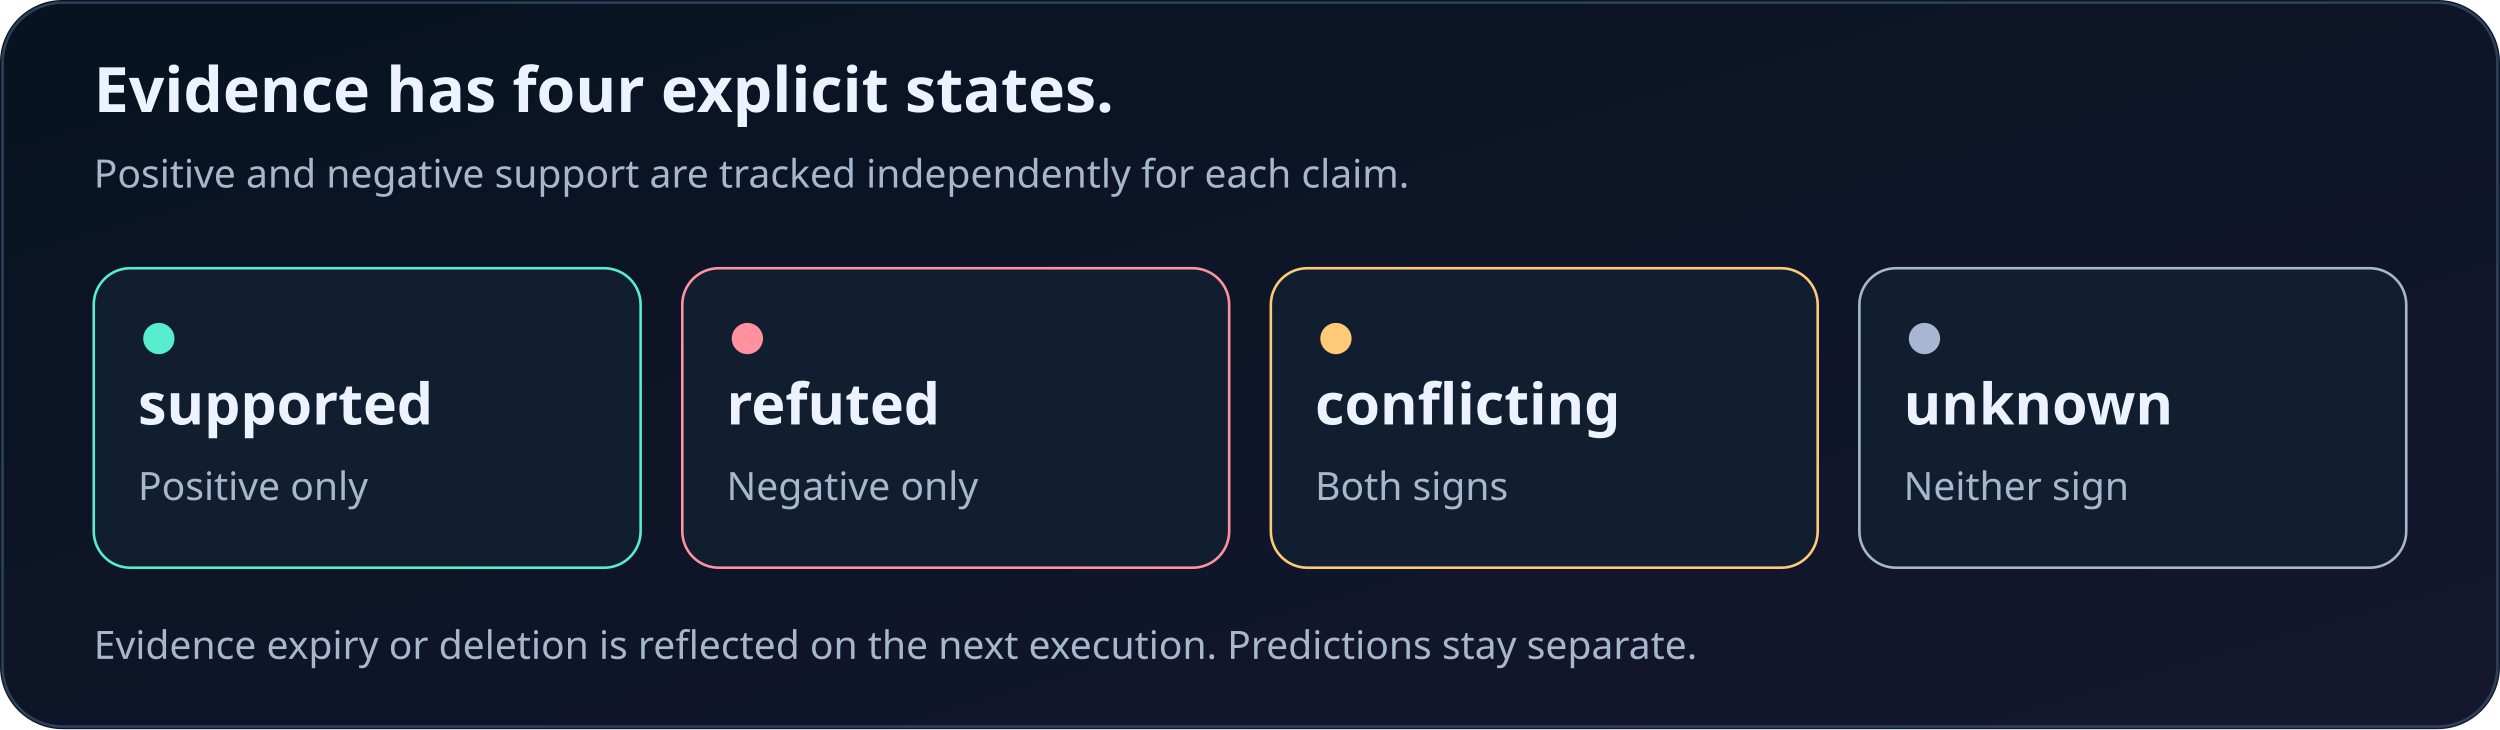
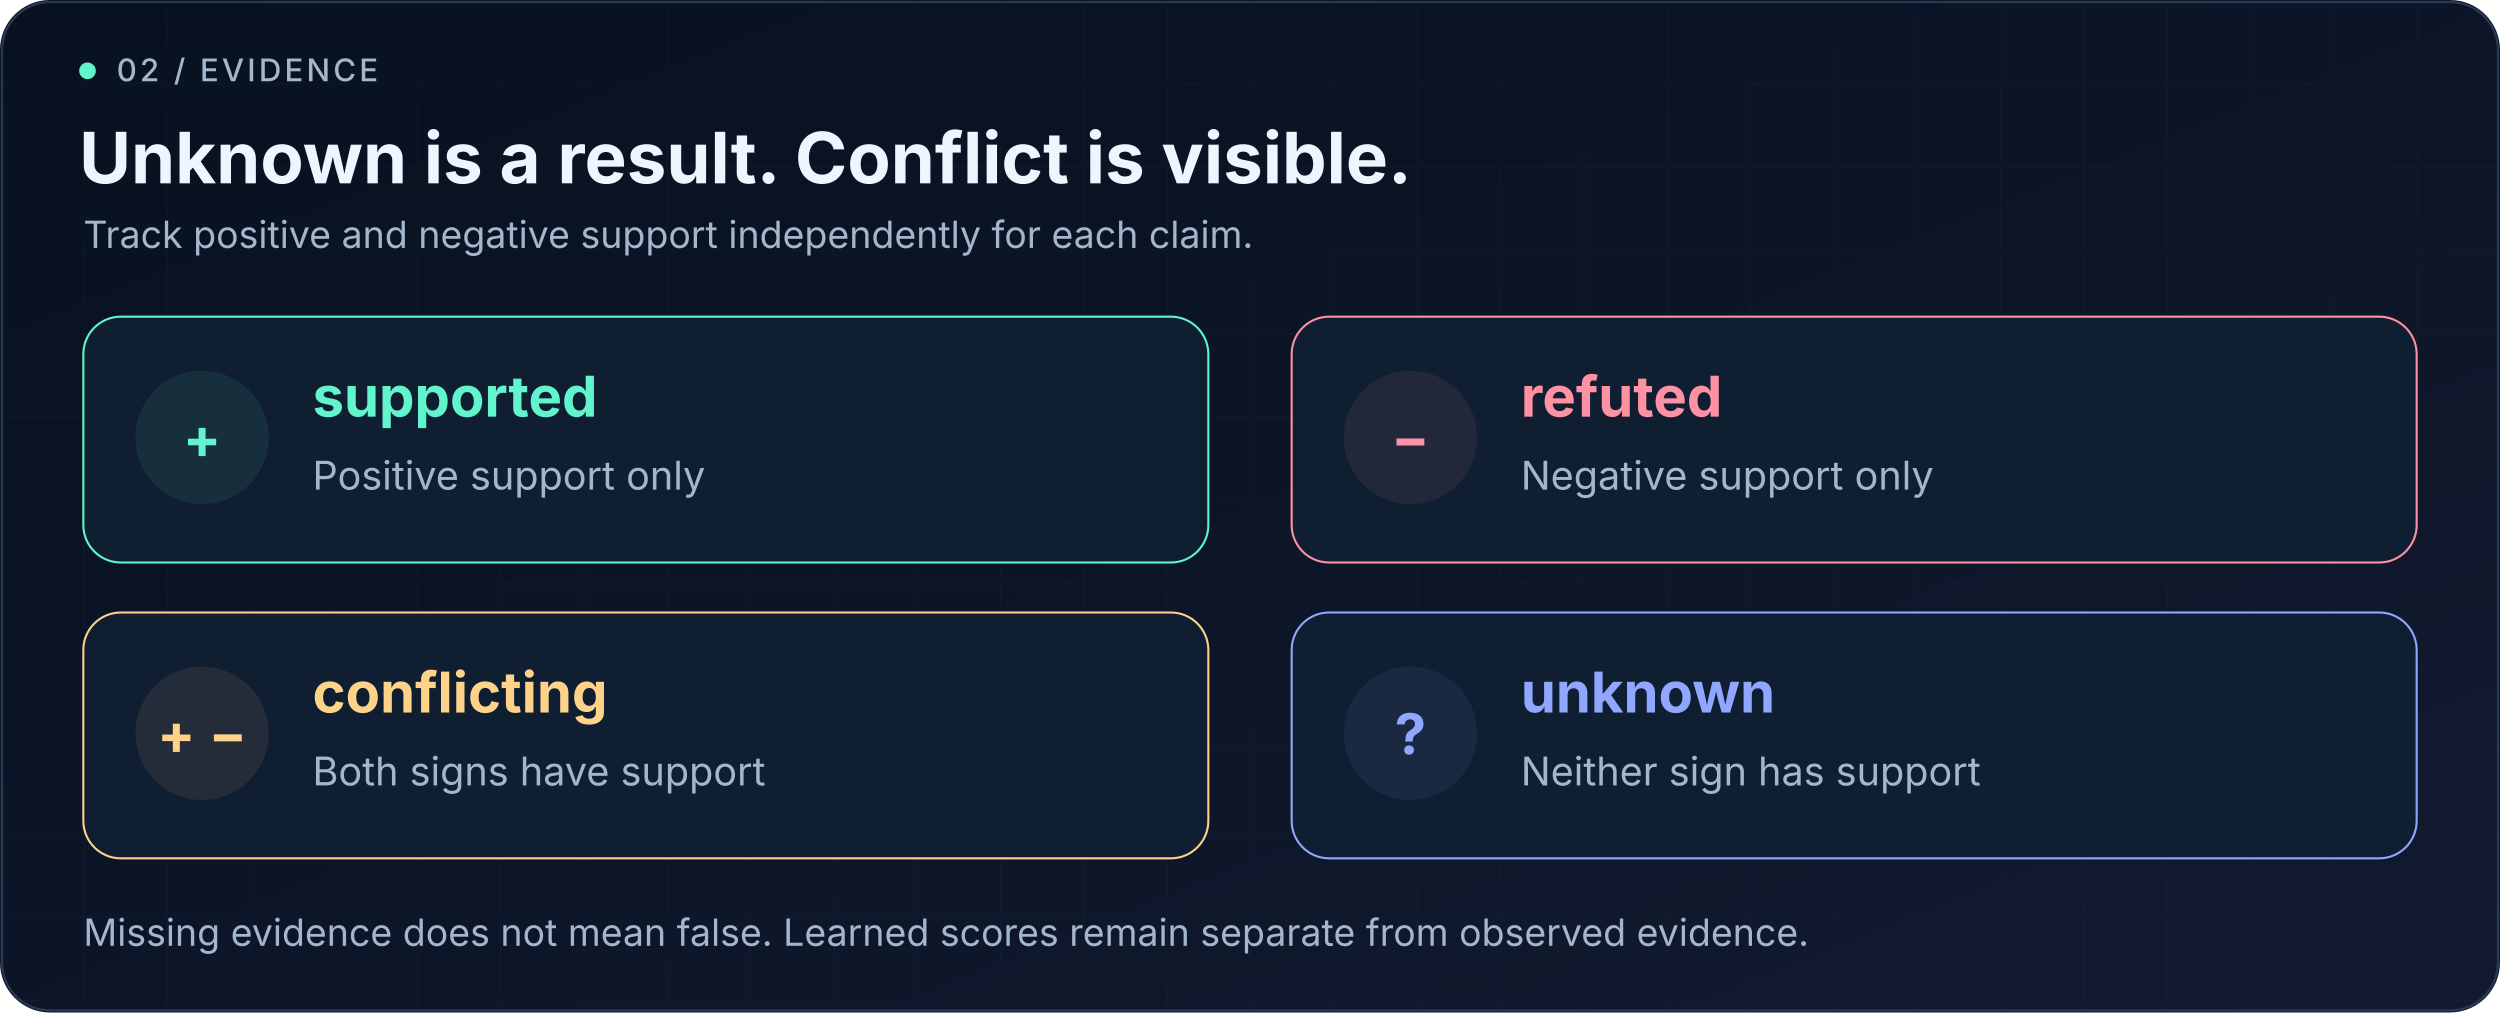
- <svg xmlns="http://www.w3.org/2000/svg" width="960" height="280" viewBox="0 0 960 280" role="img" aria-labelledby="title desc">
+ <svg xmlns="http://www.w3.org/2000/svg" width="1200" height="486" viewBox="0 0 1200 486" role="img" aria-labelledby="title desc">
  <defs>
-     <linearGradient id="bg" x2="1" y2="1">
-       <stop stop-color="#071321" />
-       <stop offset="1" stop-color="#15172e" />
+     <linearGradient id="bg" x1="0" y1="0" x2="1" y2="1">
+       <stop stop-color="#07111f" />
+       <stop offset="1" stop-color="#121a30" />
    </linearGradient>
-     <linearGradient id="ink">
-       <stop stop-color="#58edcf" />
-       <stop offset="1" stop-color="#95a7ff" />
+     <linearGradient id="accent">
+       <stop stop-color="#62f5cd" />
+       <stop offset="1" stop-color="#91a7ff" />
    </linearGradient>
+     <radialGradient id="halo">
+       <stop stop-color="#62f5cd" stop-opacity=".12" />
+       <stop offset="1" stop-color="#62f5cd" stop-opacity="0" />
+     </radialGradient>
+     <pattern id="grid" width="40" height="40" patternUnits="userSpaceOnUse">
+       <path d="M40 0H0V40" fill="none" stroke="#8ca9cf" stroke-opacity=".035" />
+     </pattern>
+     <marker id="arrow" viewBox="0 0 8 8" refX="7" refY="4" markerWidth="7" markerHeight="7" orient="auto-start-reverse">
+       <path d="M1 1L7 4L1 7" fill="none" stroke="#58738f" stroke-width="1.3" />
+     </marker>
  </defs>
-   <style>text{font-family:system-ui,Segoe UI,sans-serif;fill:#ecf3ff}.muted{fill:#a7b7ce}.line{stroke:#516b85;stroke-width:2;fill:none}.flow{stroke:#58edcf;stroke-width:3;fill:none;stroke-dasharray:8 22;animation:flow 5s linear infinite}.pulse{transform-box:fill-box;transform-origin:center;animation:pulse 4s ease-in-out infinite}@keyframes flow{to{stroke-dashoffset:-120}}@keyframes pulse{50%{opacity:.45;transform:scale(.88)}}@media(prefers-reduced-motion:reduce){.flow,.pulse{animation:none}}</style>
-   <rect width="960" height="280" rx="24" fill="url(#bg)" />
-   <rect x="1" y="1" width="958" height="278" rx="23" fill="none" stroke="#2c4057" />
-   <text x="36" y="43" font-size="24" font-weight="650">Evidence has four explicit states.</text>
-   <text x="36" y="72" font-size="15" class="muted">Positive and negative support are tracked independently for each claim.</text>
-   <rect x="36" y="103" width="210" height="115" rx="14" fill="#101e30" stroke="#58edcf" />
-   <circle class="pulse" cx="61" cy="130" r="6" fill="#58edcf" style="animation-delay:0.0s" />
-   <text x="53" y="163" font-size="22" font-weight="600">supported</text>
-   <text x="53" y="192" font-size="15" class="muted">Positive only</text>
-   <rect x="262" y="103" width="210" height="115" rx="14" fill="#101e30" stroke="#ff929e" />
-   <circle class="pulse" cx="287" cy="130" r="6" fill="#ff929e" style="animation-delay:0.6s" />
-   <text x="279" y="163" font-size="22" font-weight="600">refuted</text>
-   <text x="279" y="192" font-size="15" class="muted">Negative only</text>
-   <rect x="488" y="103" width="210" height="115" rx="14" fill="#101e30" stroke="#ffca78" />
-   <circle class="pulse" cx="513" cy="130" r="6" fill="#ffca78" style="animation-delay:1.2s" />
-   <text x="505" y="163" font-size="22" font-weight="600">conflicting</text>
-   <text x="505" y="192" font-size="15" class="muted">Both signs</text>
-   <rect x="714" y="103" width="210" height="115" rx="14" fill="#101e30" stroke="#a8b6d1" />
-   <circle class="pulse" cx="739" cy="130" r="6" fill="#a8b6d1" style="animation-delay:1.8s" />
-   <text x="731" y="163" font-size="22" font-weight="600">unknown</text>
-   <text x="731" y="192" font-size="15" class="muted">Neither sign</text>
-   <text x="36" y="253" font-size="15" class="muted">Evidence expiry or deletion is reflected on the next execution. Predictions stay separate.</text>
+   <style>
+  text{font-family:Inter,ui-sans-serif,system-ui,-apple-system,'Segoe UI',sans-serif}
+  .mono{font-family:ui-monospace,'SFMono-Regular',Consolas,monospace}
+  .flow{stroke-dasharray:7 24;animation:flow 6s linear infinite}
+  .pulse{transform-box:fill-box;transform-origin:center;animation:pulse 5s ease-in-out infinite}
+  .orbit{transform-box:fill-box;transform-origin:center;animation:orbit 40s linear infinite}
+  .highlight{animation:highlight 9s ease-in-out infinite}
+  .scan{stroke-dasharray:170 710;animation:scan 9s linear infinite}
+  @keyframes flow{to{stroke-dashoffset:-186}}
+  @keyframes pulse{0%,100%{transform:scale(.92)}50%{transform:scale(1.08)}}
+  @keyframes orbit{to{transform:rotate(360deg)}}
+  @keyframes highlight{0%,30%,100%{stroke-opacity:.35}10%,22%{stroke-opacity:1}}
+  @keyframes scan{to{stroke-dashoffset:-880}}
+  @media(prefers-reduced-motion:reduce){.flow,.pulse,.orbit,.highlight,.scan{animation:none;transform:none}}
+ </style>
+   <rect width="1200" height="486" rx="24" fill="url(#bg)" />
+   <rect width="1200" height="486" rx="24" fill="url(#grid)" />
+   <rect x="1" y="1" width="1198" height="484" rx="23" fill="none" stroke="#2a3a53" />
+   <circle cx="42" cy="34" r="4" fill="#62f5cd" />
+   <text x="56" y="39" font-size="15" font-weight="500" fill="#a4b6cc" letter-spacing="1.5">02 / EVIDENCE</text>
+   <text x="38" y="88" font-size="34" font-weight="650" fill="#edf5ff">Unknown is a result. Conflict is visible.</text>
+   <text x="40" y="119" font-size="18" font-weight="400" fill="#a4b6cc">Track positive and negative support independently for each claim.</text>
+   <rect x="40" y="152" width="540" height="118" rx="18" fill="#101e31" stroke="#62f5cd" class="highlight" style="animation-delay:0s" />
+   <circle cx="97" cy="210" r="32" fill="#62f5cd" opacity=".08" class="pulse" />
+   <text x="97" y="220" font-size="27" font-weight="700" fill="#62f5cd" text-anchor="middle">+</text>
+   <text x="150" y="200" font-size="27" font-weight="650" fill="#62f5cd">supported</text>
+   <text x="150" y="235" font-size="19" font-weight="400" fill="#a4b6cc">Positive support only</text>
+   <rect x="620" y="152" width="540" height="118" rx="18" fill="#101e31" stroke="#ff91a4" class="highlight" style="animation-delay:-2.25s" />
+   <circle cx="677" cy="210" r="32" fill="#ff91a4" opacity=".08" class="pulse" />
+   <text x="677" y="220" font-size="27" font-weight="700" fill="#ff91a4" text-anchor="middle">−</text>
+   <text x="730" y="200" font-size="27" font-weight="650" fill="#ff91a4">refuted</text>
+   <text x="730" y="235" font-size="19" font-weight="400" fill="#a4b6cc">Negative support only</text>
+   <rect x="40" y="294" width="540" height="118" rx="18" fill="#101e31" stroke="#ffd28a" class="highlight" style="animation-delay:-4.5s" />
+   <circle cx="97" cy="352" r="32" fill="#ffd28a" opacity=".08" class="pulse" />
+   <text x="97" y="362" font-size="27" font-weight="700" fill="#ffd28a" text-anchor="middle">+  −</text>
+   <text x="150" y="342" font-size="27" font-weight="650" fill="#ffd28a">conflicting</text>
+   <text x="150" y="377" font-size="19" font-weight="400" fill="#a4b6cc">Both signs have support</text>
+   <rect x="620" y="294" width="540" height="118" rx="18" fill="#101e31" stroke="#91a7ff" class="highlight" style="animation-delay:-6.75s" />
+   <circle cx="677" cy="352" r="32" fill="#91a7ff" opacity=".08" class="pulse" />
+   <text x="677" y="362" font-size="27" font-weight="700" fill="#91a7ff" text-anchor="middle">?</text>
+   <text x="730" y="342" font-size="27" font-weight="650" fill="#91a7ff">unknown</text>
+   <text x="730" y="377" font-size="19" font-weight="400" fill="#a4b6cc">Neither sign has support</text>
+   <text x="40" y="454" font-size="18" font-weight="400" fill="#a4b6cc">Missing evidence does not mean false. Learned scores remain separate from observed evidence.</text>
</svg>
